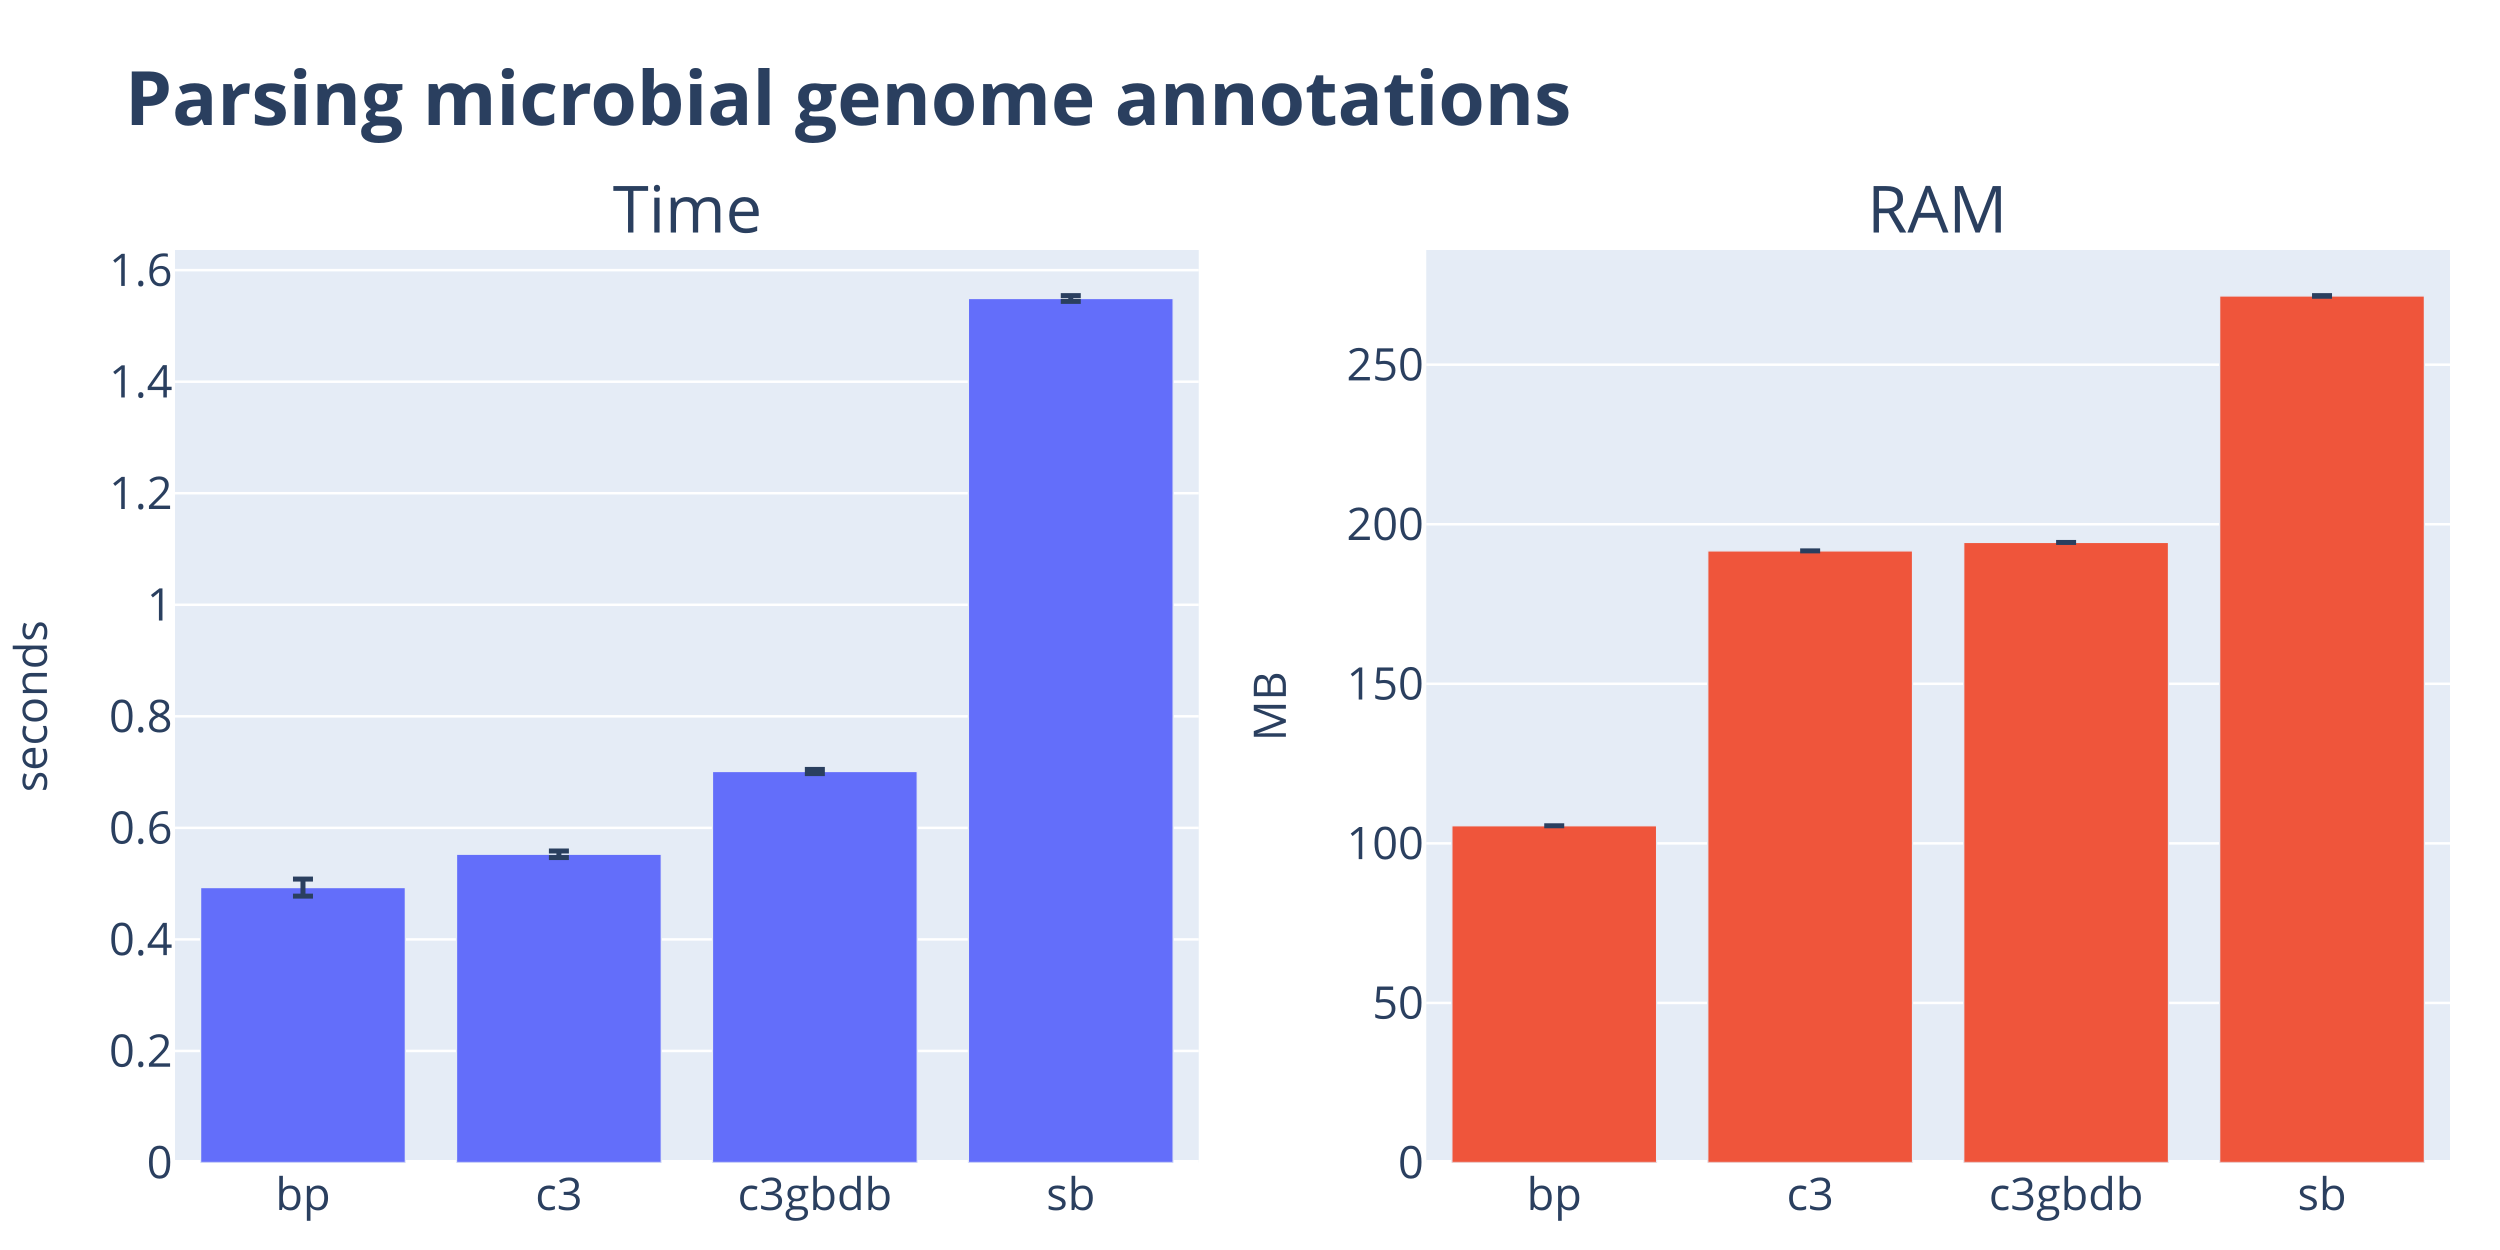
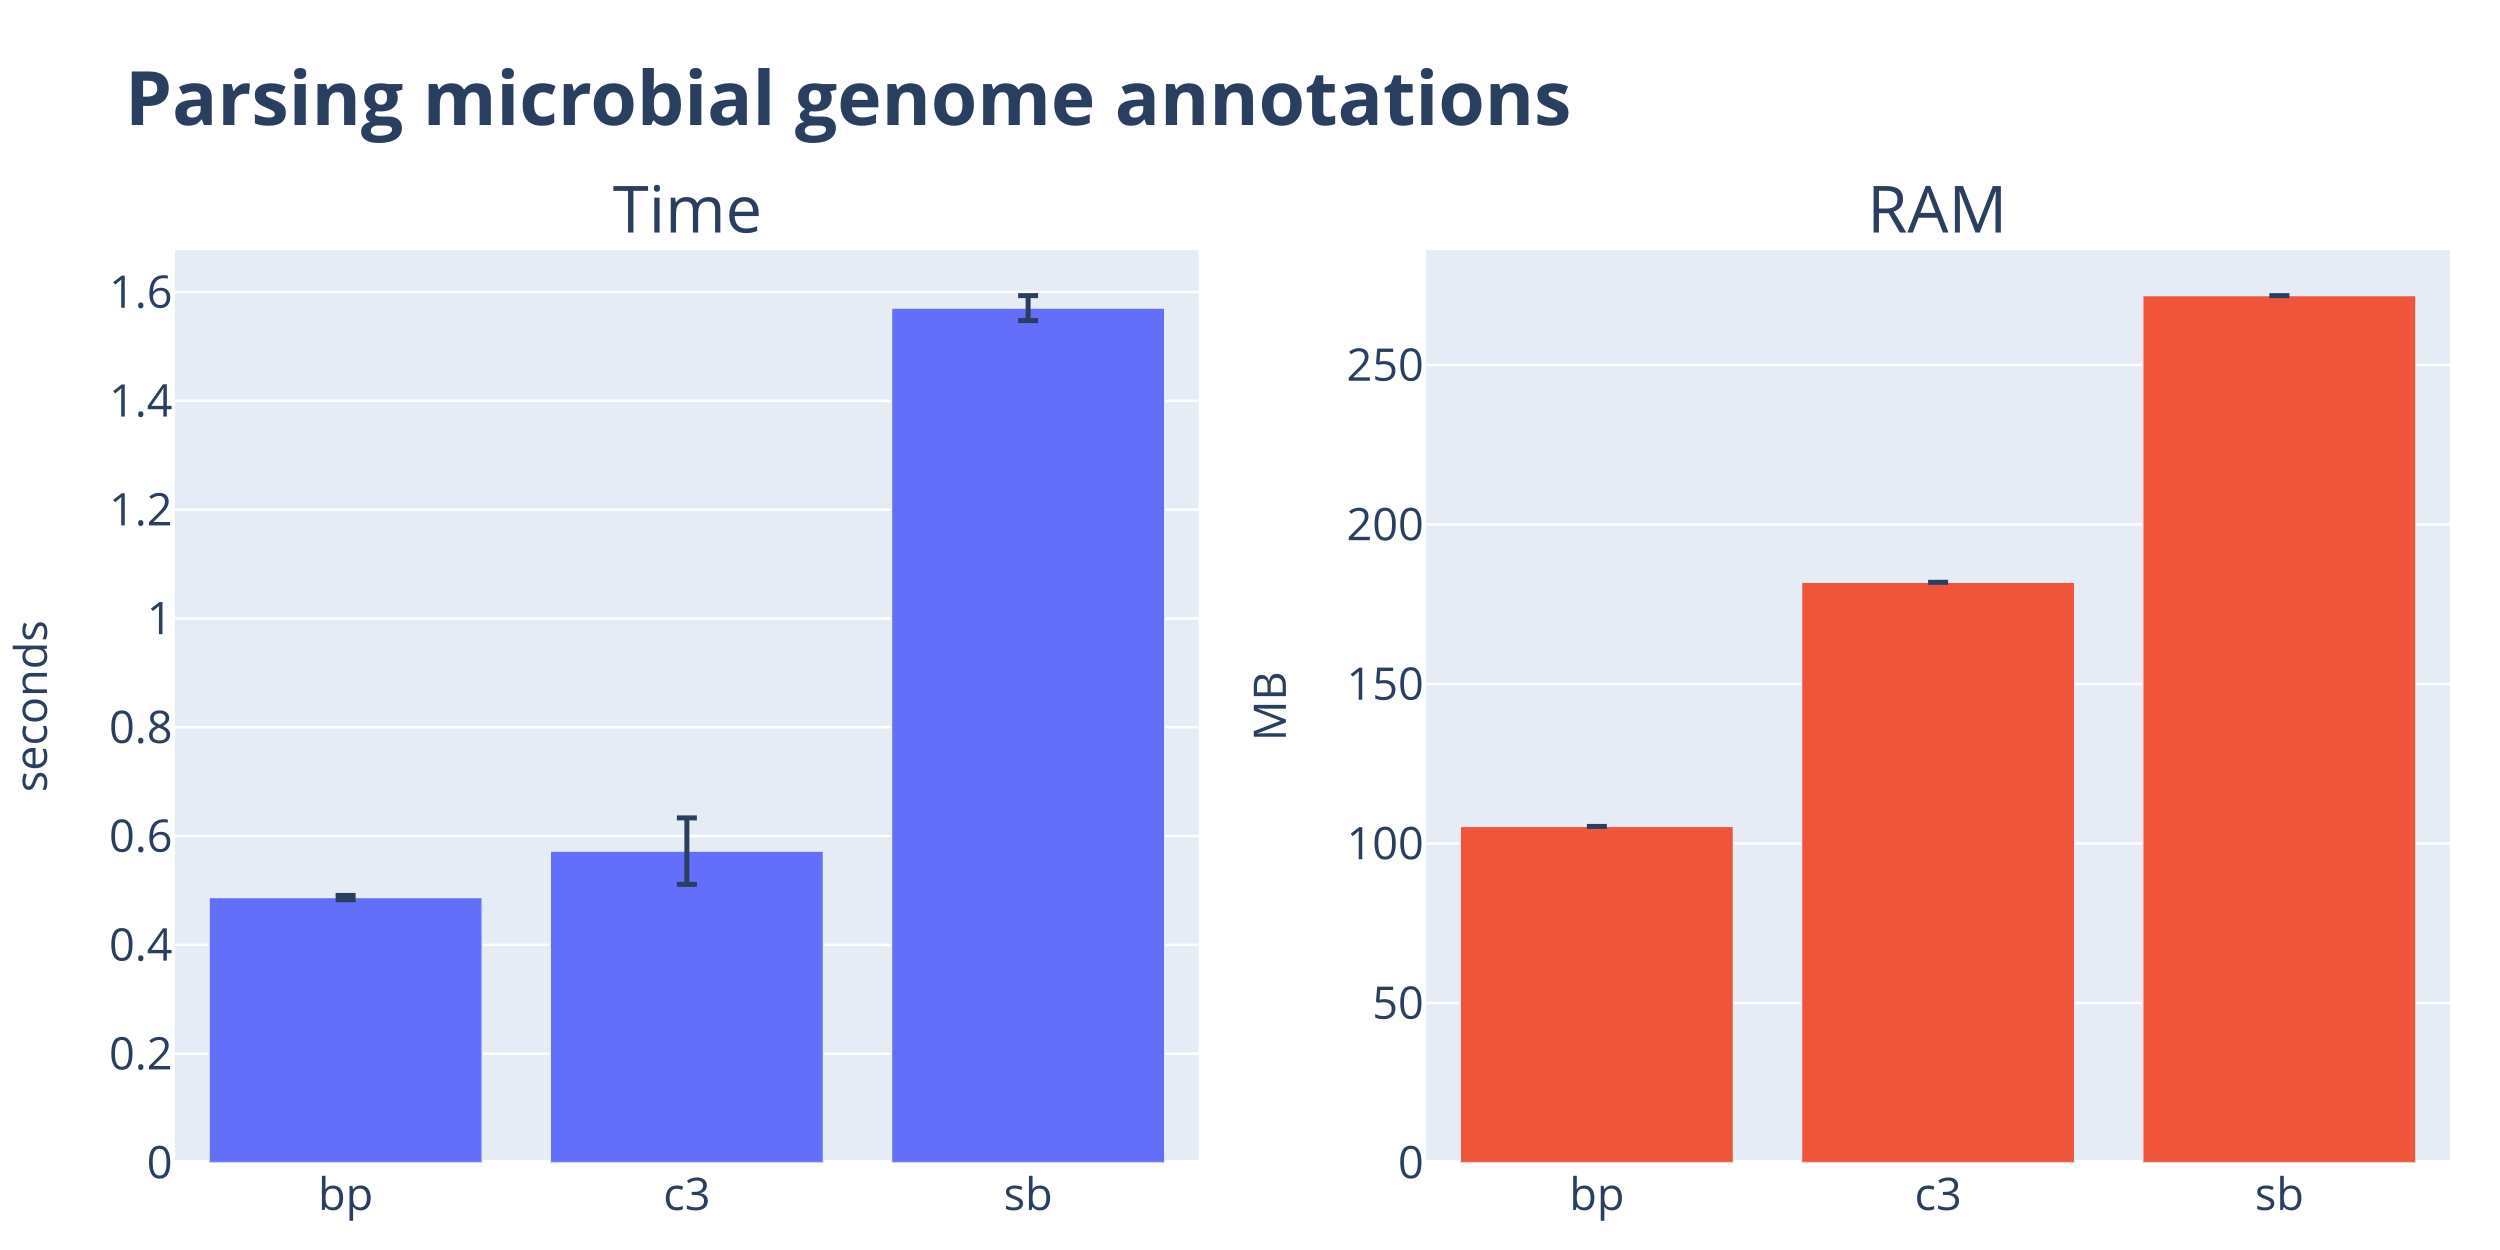
<svg xmlns="http://www.w3.org/2000/svg" class="main-svg" width="1000" height="500" style="" viewBox="0 0 1000 500">
  <rect x="0" y="0" width="1000" height="500" style="fill: rgb(255, 255, 255); fill-opacity: 1;" />
-   <defs id="defs-5e929a">
+   <defs id="defs-886ac3">
    <g class="clips">
-       <clipPath id="clip5e929axyplot" class="plotclip">
+       <clipPath id="clip886ac3xyplot" class="plotclip">
        <rect width="409.5" height="365" />
      </clipPath>
-       <clipPath id="clip5e929ax2y2plot" class="plotclip">
+       <clipPath id="clip886ac3x2y2plot" class="plotclip">
        <rect width="409.5" height="365" />
      </clipPath>
-       <clipPath class="axesclip" id="clip5e929ax">
+       <clipPath class="axesclip" id="clip886ac3x">
        <rect x="70" y="0" width="409.5" height="500" />
      </clipPath>
-       <clipPath class="axesclip" id="clip5e929ay">
+       <clipPath class="axesclip" id="clip886ac3y">
        <rect x="0" y="100" width="1000" height="365" />
      </clipPath>
-       <clipPath class="axesclip" id="clip5e929axy">
+       <clipPath class="axesclip" id="clip886ac3xy">
        <rect x="70" y="100" width="409.5" height="365" />
      </clipPath>
-       <clipPath class="axesclip" id="clip5e929ay2">
+       <clipPath class="axesclip" id="clip886ac3y2">
        <rect x="0" y="100" width="1000" height="365" />
      </clipPath>
-       <clipPath class="axesclip" id="clip5e929axy2">
+       <clipPath class="axesclip" id="clip886ac3xy2">
        <rect x="70" y="100" width="409.5" height="365" />
      </clipPath>
-       <clipPath class="axesclip" id="clip5e929ax2">
+       <clipPath class="axesclip" id="clip886ac3x2">
        <rect x="570.5" y="0" width="409.5" height="500" />
      </clipPath>
-       <clipPath class="axesclip" id="clip5e929ax2y">
+       <clipPath class="axesclip" id="clip886ac3x2y">
        <rect x="570.5" y="100" width="409.5" height="365" />
      </clipPath>
-       <clipPath class="axesclip" id="clip5e929ax2y2">
+       <clipPath class="axesclip" id="clip886ac3x2y2">
        <rect x="570.5" y="100" width="409.5" height="365" />
      </clipPath>
    </g>
    <g class="gradients" />
    <g class="patterns" />
  </defs>
  <g class="bglayer">
    <rect class="bg" x="70" y="100" width="409.5" height="365" style="fill: rgb(229, 236, 246); fill-opacity: 1; stroke-width: 0;" />
    <rect class="bg" x="570.5" y="100" width="409.5" height="365" style="fill: rgb(229, 236, 246); fill-opacity: 1; stroke-width: 0;" />
  </g>
  <g class="layer-below">
    <g class="imagelayer" />
    <g class="shapelayer" />
  </g>
  <g class="cartesianlayer">
    <g class="subplot xy">
      <g class="layer-subplot">
        <g class="shapelayer" />
        <g class="imagelayer" />
      </g>
      <g class="minor-gridlayer">
        <g class="x" />
        <g class="y" />
      </g>
      <g class="gridlayer">
        <g class="x" />
        <g class="y">
-           <path class="ygrid crisp" transform="translate(0,420.38)" d="M70,0h409.5" style="stroke: rgb(255, 255, 255); stroke-opacity: 1; stroke-width: 1px;" />
-           <path class="ygrid crisp" transform="translate(0,375.76)" d="M70,0h409.5" style="stroke: rgb(255, 255, 255); stroke-opacity: 1; stroke-width: 1px;" />
-           <path class="ygrid crisp" transform="translate(0,331.15)" d="M70,0h409.5" style="stroke: rgb(255, 255, 255); stroke-opacity: 1; stroke-width: 1px;" />
-           <path class="ygrid crisp" transform="translate(0,286.53)" d="M70,0h409.5" style="stroke: rgb(255, 255, 255); stroke-opacity: 1; stroke-width: 1px;" />
-           <path class="ygrid crisp" transform="translate(0,241.91)" d="M70,0h409.5" style="stroke: rgb(255, 255, 255); stroke-opacity: 1; stroke-width: 1px;" />
-           <path class="ygrid crisp" transform="translate(0,197.29)" d="M70,0h409.5" style="stroke: rgb(255, 255, 255); stroke-opacity: 1; stroke-width: 1px;" />
-           <path class="ygrid crisp" transform="translate(0,152.68)" d="M70,0h409.5" style="stroke: rgb(255, 255, 255); stroke-opacity: 1; stroke-width: 1px;" />
-           <path class="ygrid crisp" transform="translate(0,108.06)" d="M70,0h409.5" style="stroke: rgb(255, 255, 255); stroke-opacity: 1; stroke-width: 1px;" />
+           <path class="ygrid crisp" transform="translate(0,421.47)" d="M70,0h409.5" style="stroke: rgb(255, 255, 255); stroke-opacity: 1; stroke-width: 1px;" />
+           <path class="ygrid crisp" transform="translate(0,377.95)" d="M70,0h409.5" style="stroke: rgb(255, 255, 255); stroke-opacity: 1; stroke-width: 1px;" />
+           <path class="ygrid crisp" transform="translate(0,334.42)" d="M70,0h409.5" style="stroke: rgb(255, 255, 255); stroke-opacity: 1; stroke-width: 1px;" />
+           <path class="ygrid crisp" transform="translate(0,290.9)" d="M70,0h409.5" style="stroke: rgb(255, 255, 255); stroke-opacity: 1; stroke-width: 1px;" />
+           <path class="ygrid crisp" transform="translate(0,247.37)" d="M70,0h409.5" style="stroke: rgb(255, 255, 255); stroke-opacity: 1; stroke-width: 1px;" />
+           <path class="ygrid crisp" transform="translate(0,203.85)" d="M70,0h409.5" style="stroke: rgb(255, 255, 255); stroke-opacity: 1; stroke-width: 1px;" />
+           <path class="ygrid crisp" transform="translate(0,160.32)" d="M70,0h409.5" style="stroke: rgb(255, 255, 255); stroke-opacity: 1; stroke-width: 1px;" />
+           <path class="ygrid crisp" transform="translate(0,116.8)" d="M70,0h409.5" style="stroke: rgb(255, 255, 255); stroke-opacity: 1; stroke-width: 1px;" />
        </g>
      </g>
      <g class="zerolinelayer">
        <path class="yzl zl crisp" transform="translate(0,465)" d="M70,0h409.5" style="stroke: rgb(255, 255, 255); stroke-opacity: 1; stroke-width: 2px;" />
      </g>
      <g class="layer-between">
        <g class="shapelayer" />
        <g class="imagelayer" />
      </g>
      <path class="xlines-below" />
      <path class="ylines-below" />
      <g class="overlines-below" />
      <g class="xaxislayer-below" />
      <g class="yaxislayer-below" />
      <g class="overaxes-below" />
      <g class="overplot">
-         <g class="xy" transform="translate(70,100)" clip-path="url(#clip5e929axyplot)">
+         <g class="xy" transform="translate(70,100)" clip-path="url(#clip886ac3xyplot)">
          <g class="barlayer mlayer">
            <g class="trace bars" style="opacity: 1;">
              <g class="points">
                <g class="point">
-                   <path d="M10.24,365V255.04H92.14V365Z" style="vector-effect: none; opacity: 1; stroke-width: 0.5px; fill: rgb(99, 110, 250); fill-opacity: 1; stroke: rgb(229, 236, 246); stroke-opacity: 1;" />
-                 </g>
-                 <g class="point">
-                   <path d="M112.61,365V241.71H194.51V365Z" style="vector-effect: none; opacity: 1; stroke-width: 0.5px; fill: rgb(99, 110, 250); fill-opacity: 1; stroke: rgb(229, 236, 246); stroke-opacity: 1;" />
-                 </g>
-                 <g class="point">
-                   <path d="M214.99,365V208.6H296.89V365Z" style="vector-effect: none; opacity: 1; stroke-width: 0.5px; fill: rgb(99, 110, 250); fill-opacity: 1; stroke: rgb(229, 236, 246); stroke-opacity: 1;" />
-                 </g>
-                 <g class="point">
-                   <path d="M317.36,365V19.41H399.26V365Z" style="vector-effect: none; opacity: 1; stroke-width: 0.5px; fill: rgb(99, 110, 250); fill-opacity: 1; stroke: rgb(229, 236, 246); stroke-opacity: 1;" />
-                 </g>
-               </g>
-               <g class="errorbar" style="opacity: 1;">
-                 <path class="yerror" d="M47.19,251.63h8m-4,0V258.45m-4,0h8" style="vector-effect: none; stroke-width: 2px; stroke: rgb(42, 63, 95); stroke-opacity: 1;" />
-               </g>
-               <g class="errorbar" style="opacity: 1;">
-                 <path class="yerror" d="M149.56,240.4h8m-4,0V243.02m-4,0h8" style="vector-effect: none; stroke-width: 2px; stroke: rgb(42, 63, 95); stroke-opacity: 1;" />
-               </g>
-               <g class="errorbar" style="opacity: 1;">
-                 <path class="yerror" d="M251.94,207.77h8m-4,0V209.44m-4,0h8" style="vector-effect: none; stroke-width: 2px; stroke: rgb(42, 63, 95); stroke-opacity: 1;" />
-               </g>
-               <g class="errorbar" style="opacity: 1;">
-                 <path class="yerror" d="M354.31,18.25h8m-4,0V20.56m-4,0h8" style="vector-effect: none; stroke-width: 2px; stroke: rgb(42, 63, 95); stroke-opacity: 1;" />
+                   <path d="M13.65,365V259.04H122.85V365Z" style="vector-effect: none; opacity: 1; stroke-width: 0.5px; fill: rgb(99, 110, 250); fill-opacity: 1; stroke: rgb(229, 236, 246); stroke-opacity: 1;" />
+                 </g>
+                 <g class="point">
+                   <path d="M150.15,365V240.46H259.35V365Z" style="vector-effect: none; opacity: 1; stroke-width: 0.5px; fill: rgb(99, 110, 250); fill-opacity: 1; stroke: rgb(229, 236, 246); stroke-opacity: 1;" />
+                 </g>
+                 <g class="point">
+                   <path d="M286.65,365V23.24H395.85V365Z" style="vector-effect: none; opacity: 1; stroke-width: 0.5px; fill: rgb(99, 110, 250); fill-opacity: 1; stroke: rgb(229, 236, 246); stroke-opacity: 1;" />
+                 </g>
+               </g>
+               <g class="errorbar" style="opacity: 1;">
+                 <path class="yerror" d="M64.25,258.17h8m-4,0V259.91m-4,0h8" style="vector-effect: none; stroke-width: 2px; stroke: rgb(42, 63, 95); stroke-opacity: 1;" />
+               </g>
+               <g class="errorbar" style="opacity: 1;">
+                 <path class="yerror" d="M200.75,227.16h8m-4,0V253.76m-4,0h8" style="vector-effect: none; stroke-width: 2px; stroke: rgb(42, 63, 95); stroke-opacity: 1;" />
+               </g>
+               <g class="errorbar" style="opacity: 1;">
+                 <path class="yerror" d="M337.25,18.25h8m-4,0V28.23m-4,0h8" style="vector-effect: none; stroke-width: 2px; stroke: rgb(42, 63, 95); stroke-opacity: 1;" />
              </g>
            </g>
          </g>
        </g>
      </g>
      <g class="zerolinelayer-above" />
      <path class="xlines-above crisp" d="M0,0" style="fill: none;" />
      <path class="ylines-above crisp" d="M0,0" style="fill: none;" />
      <g class="overlines-above" />
      <g class="xaxislayer-above">
        <g class="xtick">
-           <text text-anchor="middle" x="0" y="484" transform="translate(121.19,0)" style="font-family: 'Open Sans', verdana, arial, sans-serif; font-size: 18px; fill: rgb(42, 63, 95); fill-opacity: 1; white-space: pre;">bp</text>
+           <text text-anchor="middle" x="0" y="484" transform="translate(138.25,0)" style="font-family: 'Open Sans', verdana, arial, sans-serif; font-size: 18px; fill: rgb(42, 63, 95); fill-opacity: 1; white-space: pre;">bp</text>
        </g>
        <g class="xtick">
-           <text text-anchor="middle" x="0" y="484" transform="translate(223.56,0)" style="font-family: 'Open Sans', verdana, arial, sans-serif; font-size: 18px; fill: rgb(42, 63, 95); fill-opacity: 1; white-space: pre;">c3</text>
+           <text text-anchor="middle" x="0" y="484" transform="translate(274.75,0)" style="font-family: 'Open Sans', verdana, arial, sans-serif; font-size: 18px; fill: rgb(42, 63, 95); fill-opacity: 1; white-space: pre;">c3</text>
        </g>
        <g class="xtick">
-           <text text-anchor="middle" x="0" y="484" transform="translate(325.94,0)" style="font-family: 'Open Sans', verdana, arial, sans-serif; font-size: 18px; fill: rgb(42, 63, 95); fill-opacity: 1; white-space: pre;">c3gbdb</text>
-         </g>
-         <g class="xtick">
-           <text text-anchor="middle" x="0" y="484" transform="translate(428.31,0)" style="font-family: 'Open Sans', verdana, arial, sans-serif; font-size: 18px; fill: rgb(42, 63, 95); fill-opacity: 1; white-space: pre;">sb</text>
+           <text text-anchor="middle" x="0" y="484" transform="translate(411.25,0)" style="font-family: 'Open Sans', verdana, arial, sans-serif; font-size: 18px; fill: rgb(42, 63, 95); fill-opacity: 1; white-space: pre;">sb</text>
        </g>
      </g>
      <g class="yaxislayer-above">
        <g class="ytick">
          <text text-anchor="end" x="69" y="6.3" transform="translate(0,465)" style="font-family: 'Open Sans', verdana, arial, sans-serif; font-size: 18px; fill: rgb(42, 63, 95); fill-opacity: 1; white-space: pre;">0</text>
        </g>
        <g class="ytick">
-           <text text-anchor="end" x="69" y="6.3" style="font-family: 'Open Sans', verdana, arial, sans-serif; font-size: 18px; fill: rgb(42, 63, 95); fill-opacity: 1; white-space: pre;" transform="translate(0,420.38)">0.2</text>
-         </g>
-         <g class="ytick">
-           <text text-anchor="end" x="69" y="6.3" style="font-family: 'Open Sans', verdana, arial, sans-serif; font-size: 18px; fill: rgb(42, 63, 95); fill-opacity: 1; white-space: pre;" transform="translate(0,375.76)">0.4</text>
-         </g>
-         <g class="ytick">
-           <text text-anchor="end" x="69" y="6.3" style="font-family: 'Open Sans', verdana, arial, sans-serif; font-size: 18px; fill: rgb(42, 63, 95); fill-opacity: 1; white-space: pre;" transform="translate(0,331.15)">0.6</text>
-         </g>
-         <g class="ytick">
-           <text text-anchor="end" x="69" y="6.3" style="font-family: 'Open Sans', verdana, arial, sans-serif; font-size: 18px; fill: rgb(42, 63, 95); fill-opacity: 1; white-space: pre;" transform="translate(0,286.53)">0.8</text>
-         </g>
-         <g class="ytick">
-           <text text-anchor="end" x="69" y="6.3" style="font-family: 'Open Sans', verdana, arial, sans-serif; font-size: 18px; fill: rgb(42, 63, 95); fill-opacity: 1; white-space: pre;" transform="translate(0,241.91)">1</text>
-         </g>
-         <g class="ytick">
-           <text text-anchor="end" x="69" y="6.3" style="font-family: 'Open Sans', verdana, arial, sans-serif; font-size: 18px; fill: rgb(42, 63, 95); fill-opacity: 1; white-space: pre;" transform="translate(0,197.29)">1.2</text>
-         </g>
-         <g class="ytick">
-           <text text-anchor="end" x="69" y="6.3" style="font-family: 'Open Sans', verdana, arial, sans-serif; font-size: 18px; fill: rgb(42, 63, 95); fill-opacity: 1; white-space: pre;" transform="translate(0,152.68)">1.4</text>
-         </g>
-         <g class="ytick">
-           <text text-anchor="end" x="69" y="6.3" style="font-family: 'Open Sans', verdana, arial, sans-serif; font-size: 18px; fill: rgb(42, 63, 95); fill-opacity: 1; white-space: pre;" transform="translate(0,108.06)">1.6</text>
+           <text text-anchor="end" x="69" y="6.3" style="font-family: 'Open Sans', verdana, arial, sans-serif; font-size: 18px; fill: rgb(42, 63, 95); fill-opacity: 1; white-space: pre;" transform="translate(0,421.47)">0.2</text>
+         </g>
+         <g class="ytick">
+           <text text-anchor="end" x="69" y="6.3" style="font-family: 'Open Sans', verdana, arial, sans-serif; font-size: 18px; fill: rgb(42, 63, 95); fill-opacity: 1; white-space: pre;" transform="translate(0,377.95)">0.4</text>
+         </g>
+         <g class="ytick">
+           <text text-anchor="end" x="69" y="6.3" style="font-family: 'Open Sans', verdana, arial, sans-serif; font-size: 18px; fill: rgb(42, 63, 95); fill-opacity: 1; white-space: pre;" transform="translate(0,334.42)">0.6</text>
+         </g>
+         <g class="ytick">
+           <text text-anchor="end" x="69" y="6.3" style="font-family: 'Open Sans', verdana, arial, sans-serif; font-size: 18px; fill: rgb(42, 63, 95); fill-opacity: 1; white-space: pre;" transform="translate(0,290.9)">0.8</text>
+         </g>
+         <g class="ytick">
+           <text text-anchor="end" x="69" y="6.3" style="font-family: 'Open Sans', verdana, arial, sans-serif; font-size: 18px; fill: rgb(42, 63, 95); fill-opacity: 1; white-space: pre;" transform="translate(0,247.37)">1</text>
+         </g>
+         <g class="ytick">
+           <text text-anchor="end" x="69" y="6.3" style="font-family: 'Open Sans', verdana, arial, sans-serif; font-size: 18px; fill: rgb(42, 63, 95); fill-opacity: 1; white-space: pre;" transform="translate(0,203.85)">1.2</text>
+         </g>
+         <g class="ytick">
+           <text text-anchor="end" x="69" y="6.3" style="font-family: 'Open Sans', verdana, arial, sans-serif; font-size: 18px; fill: rgb(42, 63, 95); fill-opacity: 1; white-space: pre;" transform="translate(0,160.32)">1.4</text>
+         </g>
+         <g class="ytick">
+           <text text-anchor="end" x="69" y="6.3" style="font-family: 'Open Sans', verdana, arial, sans-serif; font-size: 18px; fill: rgb(42, 63, 95); fill-opacity: 1; white-space: pre;" transform="translate(0,116.8)">1.6</text>
        </g>
      </g>
      <g class="overaxes-above" />
    </g>
    <g class="subplot x2y2">
      <g class="layer-subplot">
        <g class="shapelayer" />
        <g class="imagelayer" />
      </g>
      <g class="minor-gridlayer">
        <g class="x2" />
        <g class="y2" />
      </g>
      <g class="gridlayer">
        <g class="x2" />
        <g class="y2">
-           <path class="y2grid crisp" transform="translate(0,401.17)" d="M570.5,0h409.5" style="stroke: rgb(255, 255, 255); stroke-opacity: 1; stroke-width: 1px;" />
-           <path class="y2grid crisp" transform="translate(0,337.35)" d="M570.5,0h409.5" style="stroke: rgb(255, 255, 255); stroke-opacity: 1; stroke-width: 1px;" />
-           <path class="y2grid crisp" transform="translate(0,273.52)" d="M570.5,0h409.5" style="stroke: rgb(255, 255, 255); stroke-opacity: 1; stroke-width: 1px;" />
-           <path class="y2grid crisp" transform="translate(0,209.7)" d="M570.5,0h409.5" style="stroke: rgb(255, 255, 255); stroke-opacity: 1; stroke-width: 1px;" />
-           <path class="y2grid crisp" transform="translate(0,145.87)" d="M570.5,0h409.5" style="stroke: rgb(255, 255, 255); stroke-opacity: 1; stroke-width: 1px;" />
+           <path class="y2grid crisp" transform="translate(0,401.2)" d="M570.5,0h409.5" style="stroke: rgb(255, 255, 255); stroke-opacity: 1; stroke-width: 1px;" />
+           <path class="y2grid crisp" transform="translate(0,337.39)" d="M570.5,0h409.5" style="stroke: rgb(255, 255, 255); stroke-opacity: 1; stroke-width: 1px;" />
+           <path class="y2grid crisp" transform="translate(0,273.59)" d="M570.5,0h409.5" style="stroke: rgb(255, 255, 255); stroke-opacity: 1; stroke-width: 1px;" />
+           <path class="y2grid crisp" transform="translate(0,209.79)" d="M570.5,0h409.5" style="stroke: rgb(255, 255, 255); stroke-opacity: 1; stroke-width: 1px;" />
+           <path class="y2grid crisp" transform="translate(0,145.98)" d="M570.5,0h409.5" style="stroke: rgb(255, 255, 255); stroke-opacity: 1; stroke-width: 1px;" />
        </g>
      </g>
      <g class="zerolinelayer">
        <path class="y2zl zl crisp" transform="translate(0,465)" d="M570.5,0h409.5" style="stroke: rgb(255, 255, 255); stroke-opacity: 1; stroke-width: 2px;" />
      </g>
      <g class="layer-between">
        <g class="shapelayer" />
        <g class="imagelayer" />
      </g>
      <path class="xlines-below" />
      <path class="ylines-below" />
      <g class="overlines-below" />
      <g class="xaxislayer-below" />
      <g class="yaxislayer-below" />
      <g class="overaxes-below" />
      <g class="overplot">
-         <g class="x2y2" transform="translate(570.5,100)" clip-path="url(#clip5e929ax2y2plot)">
+         <g class="x2y2" transform="translate(570.5,100)" clip-path="url(#clip886ac3x2y2plot)">
          <g class="barlayer mlayer">
            <g class="trace bars" style="opacity: 1;">
              <g class="points">
                <g class="point">
-                   <path d="M10.24,365V230.31H92.14V365Z" style="vector-effect: none; opacity: 1; stroke-width: 0.5px; fill: rgb(239, 85, 59); fill-opacity: 1; stroke: rgb(229, 236, 246); stroke-opacity: 1;" />
-                 </g>
-                 <g class="point">
-                   <path d="M112.61,365V120.35H194.51V365Z" style="vector-effect: none; opacity: 1; stroke-width: 0.5px; fill: rgb(239, 85, 59); fill-opacity: 1; stroke: rgb(229, 236, 246); stroke-opacity: 1;" />
-                 </g>
-                 <g class="point">
-                   <path d="M214.99,365V116.98H296.89V365Z" style="vector-effect: none; opacity: 1; stroke-width: 0.5px; fill: rgb(239, 85, 59); fill-opacity: 1; stroke: rgb(229, 236, 246); stroke-opacity: 1;" />
-                 </g>
-                 <g class="point">
-                   <path d="M317.36,365V18.38H399.26V365Z" style="vector-effect: none; opacity: 1; stroke-width: 0.5px; fill: rgb(239, 85, 59); fill-opacity: 1; stroke: rgb(229, 236, 246); stroke-opacity: 1;" />
-                 </g>
-               </g>
-               <g class="errorbar" style="opacity: 1;">
-                 <path class="yerror" d="M47.19,230.31h8m-4,0V230.31m-4,0h8" style="vector-effect: none; stroke-width: 2px; stroke: rgb(42, 63, 95); stroke-opacity: 1;" />
-               </g>
-               <g class="errorbar" style="opacity: 1;">
-                 <path class="yerror" d="M149.56,120.35h8m-4,0V120.35m-4,0h8" style="vector-effect: none; stroke-width: 2px; stroke: rgb(42, 63, 95); stroke-opacity: 1;" />
-               </g>
-               <g class="errorbar" style="opacity: 1;">
-                 <path class="yerror" d="M251.94,116.98h8m-4,0V116.98m-4,0h8" style="vector-effect: none; stroke-width: 2px; stroke: rgb(42, 63, 95); stroke-opacity: 1;" />
-               </g>
-               <g class="errorbar" style="opacity: 1;">
-                 <path class="yerror" d="M354.31,18.25h8m-4,0V18.5m-4,0h8" style="vector-effect: none; stroke-width: 2px; stroke: rgb(42, 63, 95); stroke-opacity: 1;" />
+                   <path d="M13.65,365V230.57H122.85V365Z" style="vector-effect: none; opacity: 1; stroke-width: 0.5px; fill: rgb(239, 85, 59); fill-opacity: 1; stroke: rgb(229, 236, 246); stroke-opacity: 1;" />
+                 </g>
+                 <g class="point">
+                   <path d="M150.15,365V132.92H259.35V365Z" style="vector-effect: none; opacity: 1; stroke-width: 0.5px; fill: rgb(239, 85, 59); fill-opacity: 1; stroke: rgb(229, 236, 246); stroke-opacity: 1;" />
+                 </g>
+                 <g class="point">
+                   <path d="M286.65,365V18.25H395.85V365Z" style="vector-effect: none; opacity: 1; stroke-width: 0.5px; fill: rgb(239, 85, 59); fill-opacity: 1; stroke: rgb(229, 236, 246); stroke-opacity: 1;" />
+                 </g>
+               </g>
+               <g class="errorbar" style="opacity: 1;">
+                 <path class="yerror" d="M64.25,230.57h8m-4,0V230.57m-4,0h8" style="vector-effect: none; stroke-width: 2px; stroke: rgb(42, 63, 95); stroke-opacity: 1;" />
+               </g>
+               <g class="errorbar" style="opacity: 1;">
+                 <path class="yerror" d="M200.75,132.92h8m-4,0V132.92m-4,0h8" style="vector-effect: none; stroke-width: 2px; stroke: rgb(42, 63, 95); stroke-opacity: 1;" />
+               </g>
+               <g class="errorbar" style="opacity: 1;">
+                 <path class="yerror" d="M337.25,18.25h8m-4,0V18.25m-4,0h8" style="vector-effect: none; stroke-width: 2px; stroke: rgb(42, 63, 95); stroke-opacity: 1;" />
              </g>
            </g>
          </g>
        </g>
      </g>
      <g class="zerolinelayer-above" />
      <path class="xlines-above crisp" d="M0,0" style="fill: none;" />
      <path class="ylines-above crisp" d="M0,0" style="fill: none;" />
      <g class="overlines-above" />
      <g class="xaxislayer-above">
        <g class="x2tick">
-           <text text-anchor="middle" x="0" y="484" transform="translate(621.69,0)" style="font-family: 'Open Sans', verdana, arial, sans-serif; font-size: 18px; fill: rgb(42, 63, 95); fill-opacity: 1; white-space: pre;">bp</text>
+           <text text-anchor="middle" x="0" y="484" transform="translate(638.75,0)" style="font-family: 'Open Sans', verdana, arial, sans-serif; font-size: 18px; fill: rgb(42, 63, 95); fill-opacity: 1; white-space: pre;">bp</text>
        </g>
        <g class="x2tick">
-           <text text-anchor="middle" x="0" y="484" transform="translate(724.06,0)" style="font-family: 'Open Sans', verdana, arial, sans-serif; font-size: 18px; fill: rgb(42, 63, 95); fill-opacity: 1; white-space: pre;">c3</text>
+           <text text-anchor="middle" x="0" y="484" transform="translate(775.25,0)" style="font-family: 'Open Sans', verdana, arial, sans-serif; font-size: 18px; fill: rgb(42, 63, 95); fill-opacity: 1; white-space: pre;">c3</text>
        </g>
        <g class="x2tick">
-           <text text-anchor="middle" x="0" y="484" transform="translate(826.44,0)" style="font-family: 'Open Sans', verdana, arial, sans-serif; font-size: 18px; fill: rgb(42, 63, 95); fill-opacity: 1; white-space: pre;">c3gbdb</text>
-         </g>
-         <g class="x2tick">
-           <text text-anchor="middle" x="0" y="484" transform="translate(928.81,0)" style="font-family: 'Open Sans', verdana, arial, sans-serif; font-size: 18px; fill: rgb(42, 63, 95); fill-opacity: 1; white-space: pre;">sb</text>
+           <text text-anchor="middle" x="0" y="484" transform="translate(911.75,0)" style="font-family: 'Open Sans', verdana, arial, sans-serif; font-size: 18px; fill: rgb(42, 63, 95); fill-opacity: 1; white-space: pre;">sb</text>
        </g>
      </g>
      <g class="yaxislayer-above">
        <g class="y2tick">
          <text text-anchor="end" x="569.5" y="6.3" transform="translate(0,465)" style="font-family: 'Open Sans', verdana, arial, sans-serif; font-size: 18px; fill: rgb(42, 63, 95); fill-opacity: 1; white-space: pre;">0</text>
        </g>
        <g class="y2tick">
-           <text text-anchor="end" x="569.5" y="6.3" style="font-family: 'Open Sans', verdana, arial, sans-serif; font-size: 18px; fill: rgb(42, 63, 95); fill-opacity: 1; white-space: pre;" transform="translate(0,401.17)">50</text>
-         </g>
-         <g class="y2tick">
-           <text text-anchor="end" x="569.5" y="6.3" style="font-family: 'Open Sans', verdana, arial, sans-serif; font-size: 18px; fill: rgb(42, 63, 95); fill-opacity: 1; white-space: pre;" transform="translate(0,337.35)">100</text>
-         </g>
-         <g class="y2tick">
-           <text text-anchor="end" x="569.5" y="6.3" style="font-family: 'Open Sans', verdana, arial, sans-serif; font-size: 18px; fill: rgb(42, 63, 95); fill-opacity: 1; white-space: pre;" transform="translate(0,273.52)">150</text>
-         </g>
-         <g class="y2tick">
-           <text text-anchor="end" x="569.5" y="6.3" style="font-family: 'Open Sans', verdana, arial, sans-serif; font-size: 18px; fill: rgb(42, 63, 95); fill-opacity: 1; white-space: pre;" transform="translate(0,209.7)">200</text>
-         </g>
-         <g class="y2tick">
-           <text text-anchor="end" x="569.5" y="6.3" style="font-family: 'Open Sans', verdana, arial, sans-serif; font-size: 18px; fill: rgb(42, 63, 95); fill-opacity: 1; white-space: pre;" transform="translate(0,145.87)">250</text>
+           <text text-anchor="end" x="569.5" y="6.3" style="font-family: 'Open Sans', verdana, arial, sans-serif; font-size: 18px; fill: rgb(42, 63, 95); fill-opacity: 1; white-space: pre;" transform="translate(0,401.2)">50</text>
+         </g>
+         <g class="y2tick">
+           <text text-anchor="end" x="569.5" y="6.3" style="font-family: 'Open Sans', verdana, arial, sans-serif; font-size: 18px; fill: rgb(42, 63, 95); fill-opacity: 1; white-space: pre;" transform="translate(0,337.39)">100</text>
+         </g>
+         <g class="y2tick">
+           <text text-anchor="end" x="569.5" y="6.3" style="font-family: 'Open Sans', verdana, arial, sans-serif; font-size: 18px; fill: rgb(42, 63, 95); fill-opacity: 1; white-space: pre;" transform="translate(0,273.59)">150</text>
+         </g>
+         <g class="y2tick">
+           <text text-anchor="end" x="569.5" y="6.3" style="font-family: 'Open Sans', verdana, arial, sans-serif; font-size: 18px; fill: rgb(42, 63, 95); fill-opacity: 1; white-space: pre;" transform="translate(0,209.79)">200</text>
+         </g>
+         <g class="y2tick">
+           <text text-anchor="end" x="569.5" y="6.3" style="font-family: 'Open Sans', verdana, arial, sans-serif; font-size: 18px; fill: rgb(42, 63, 95); fill-opacity: 1; white-space: pre;" transform="translate(0,145.98)">250</text>
        </g>
      </g>
      <g class="overaxes-above" />
    </g>
  </g>
  <g class="polarlayer" />
  <g class="smithlayer" />
  <g class="ternarylayer" />
  <g class="geolayer" />
  <g class="funnelarealayer" />
  <g class="pielayer" />
  <g class="iciclelayer" />
  <g class="treemaplayer" />
  <g class="sunburstlayer" />
  <g class="glimages" />
-   <defs id="topdefs-5e929a">
+   <defs id="topdefs-886ac3">
    <g class="clips" />
  </defs>
  <g class="layer-above">
    <g class="imagelayer" />
    <g class="shapelayer" />
  </g>
  <g class="infolayer">
    <g class="g-gtitle">
      <text class="gtitle" x="50" y="50" text-anchor="start" dy="0em" style="opacity: 1; font-family: 'Open Sans', verdana, arial, sans-serif; font-size: 30px; fill: rgb(42, 63, 95); fill-opacity: 1; white-space: pre;">
        <tspan style="font-weight:bold">Parsing microbial genome annotations</tspan>
      </text>
    </g>
    <g class="g-xtitle" />
    <g class="g-x2title" />
    <g class="g-ytitle">
      <text class="ytitle" transform="rotate(-90,18.7625,282.5)" x="18.763" y="282.5" text-anchor="middle" style="opacity: 1; font-family: 'Open Sans', verdana, arial, sans-serif; font-size: 18px; fill: rgb(42, 63, 95); fill-opacity: 1; white-space: pre;">seconds</text>
    </g>
    <g class="g-y2title">
      <text class="y2title" transform="rotate(-90,514.3563,282.5)" x="514.356" y="282.5" text-anchor="middle" style="opacity: 1; font-family: 'Open Sans', verdana, arial, sans-serif; font-size: 18px; fill: rgb(42, 63, 95); fill-opacity: 1; white-space: pre;">MB</text>
    </g>
    <g class="annotation" data-index="0" style="opacity: 1;">
      <g class="annotation-text-g" transform="rotate(0,274.75,82.5)">
        <g class="cursor-pointer" transform="translate(241,65)">
          <rect class="bg" x="0.5" y="0.5" width="67" height="34" style="stroke-width: 1px; stroke: rgb(0, 0, 0); stroke-opacity: 0; fill: rgb(0, 0, 0); fill-opacity: 0;" />
          <text class="annotation-text" text-anchor="middle" x="33.969" y="28" style="font-family: 'Open Sans', verdana, arial, sans-serif; font-size: 26px; fill: rgb(42, 63, 95); fill-opacity: 1; white-space: pre;">Time</text>
        </g>
      </g>
    </g>
    <g class="annotation" data-index="1" style="opacity: 1;">
      <g class="annotation-text-g" transform="rotate(0,775.25,82.5)">
        <g class="cursor-pointer" transform="translate(744,65)">
          <rect class="bg" x="0.5" y="0.5" width="61" height="34" style="stroke-width: 1px; stroke: rgb(0, 0, 0); stroke-opacity: 0; fill: rgb(0, 0, 0); fill-opacity: 0;" />
          <text class="annotation-text" text-anchor="middle" x="30.883" y="28" style="font-family: 'Open Sans', verdana, arial, sans-serif; font-size: 26px; fill: rgb(42, 63, 95); fill-opacity: 1; white-space: pre;">RAM</text>
        </g>
      </g>
    </g>
  </g>
</svg>
